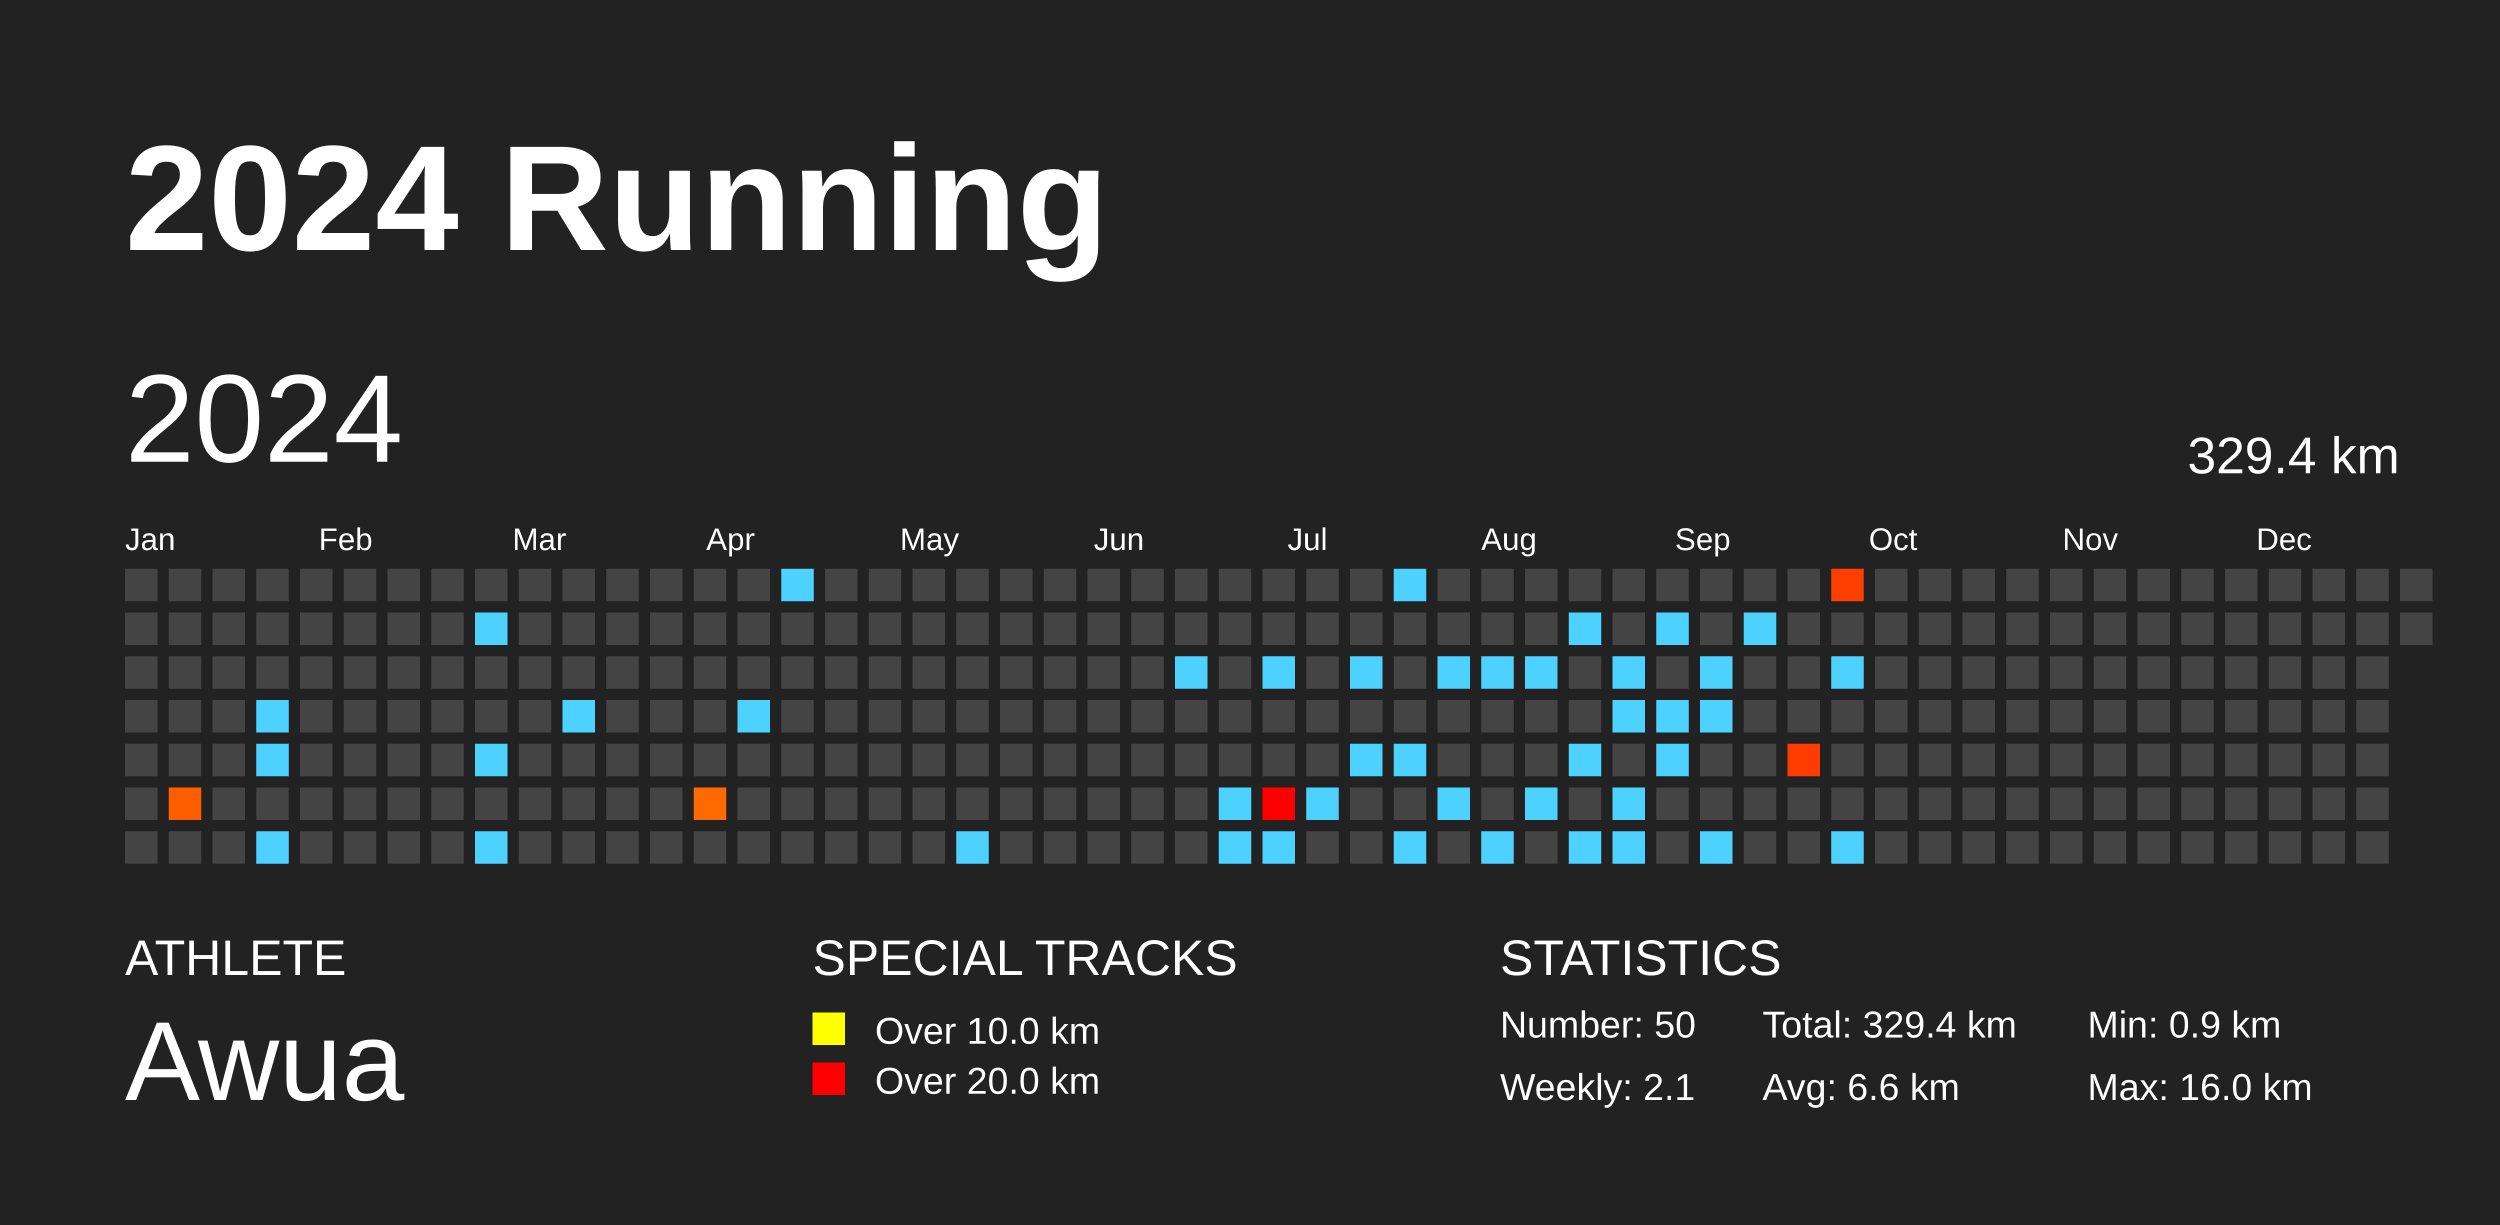
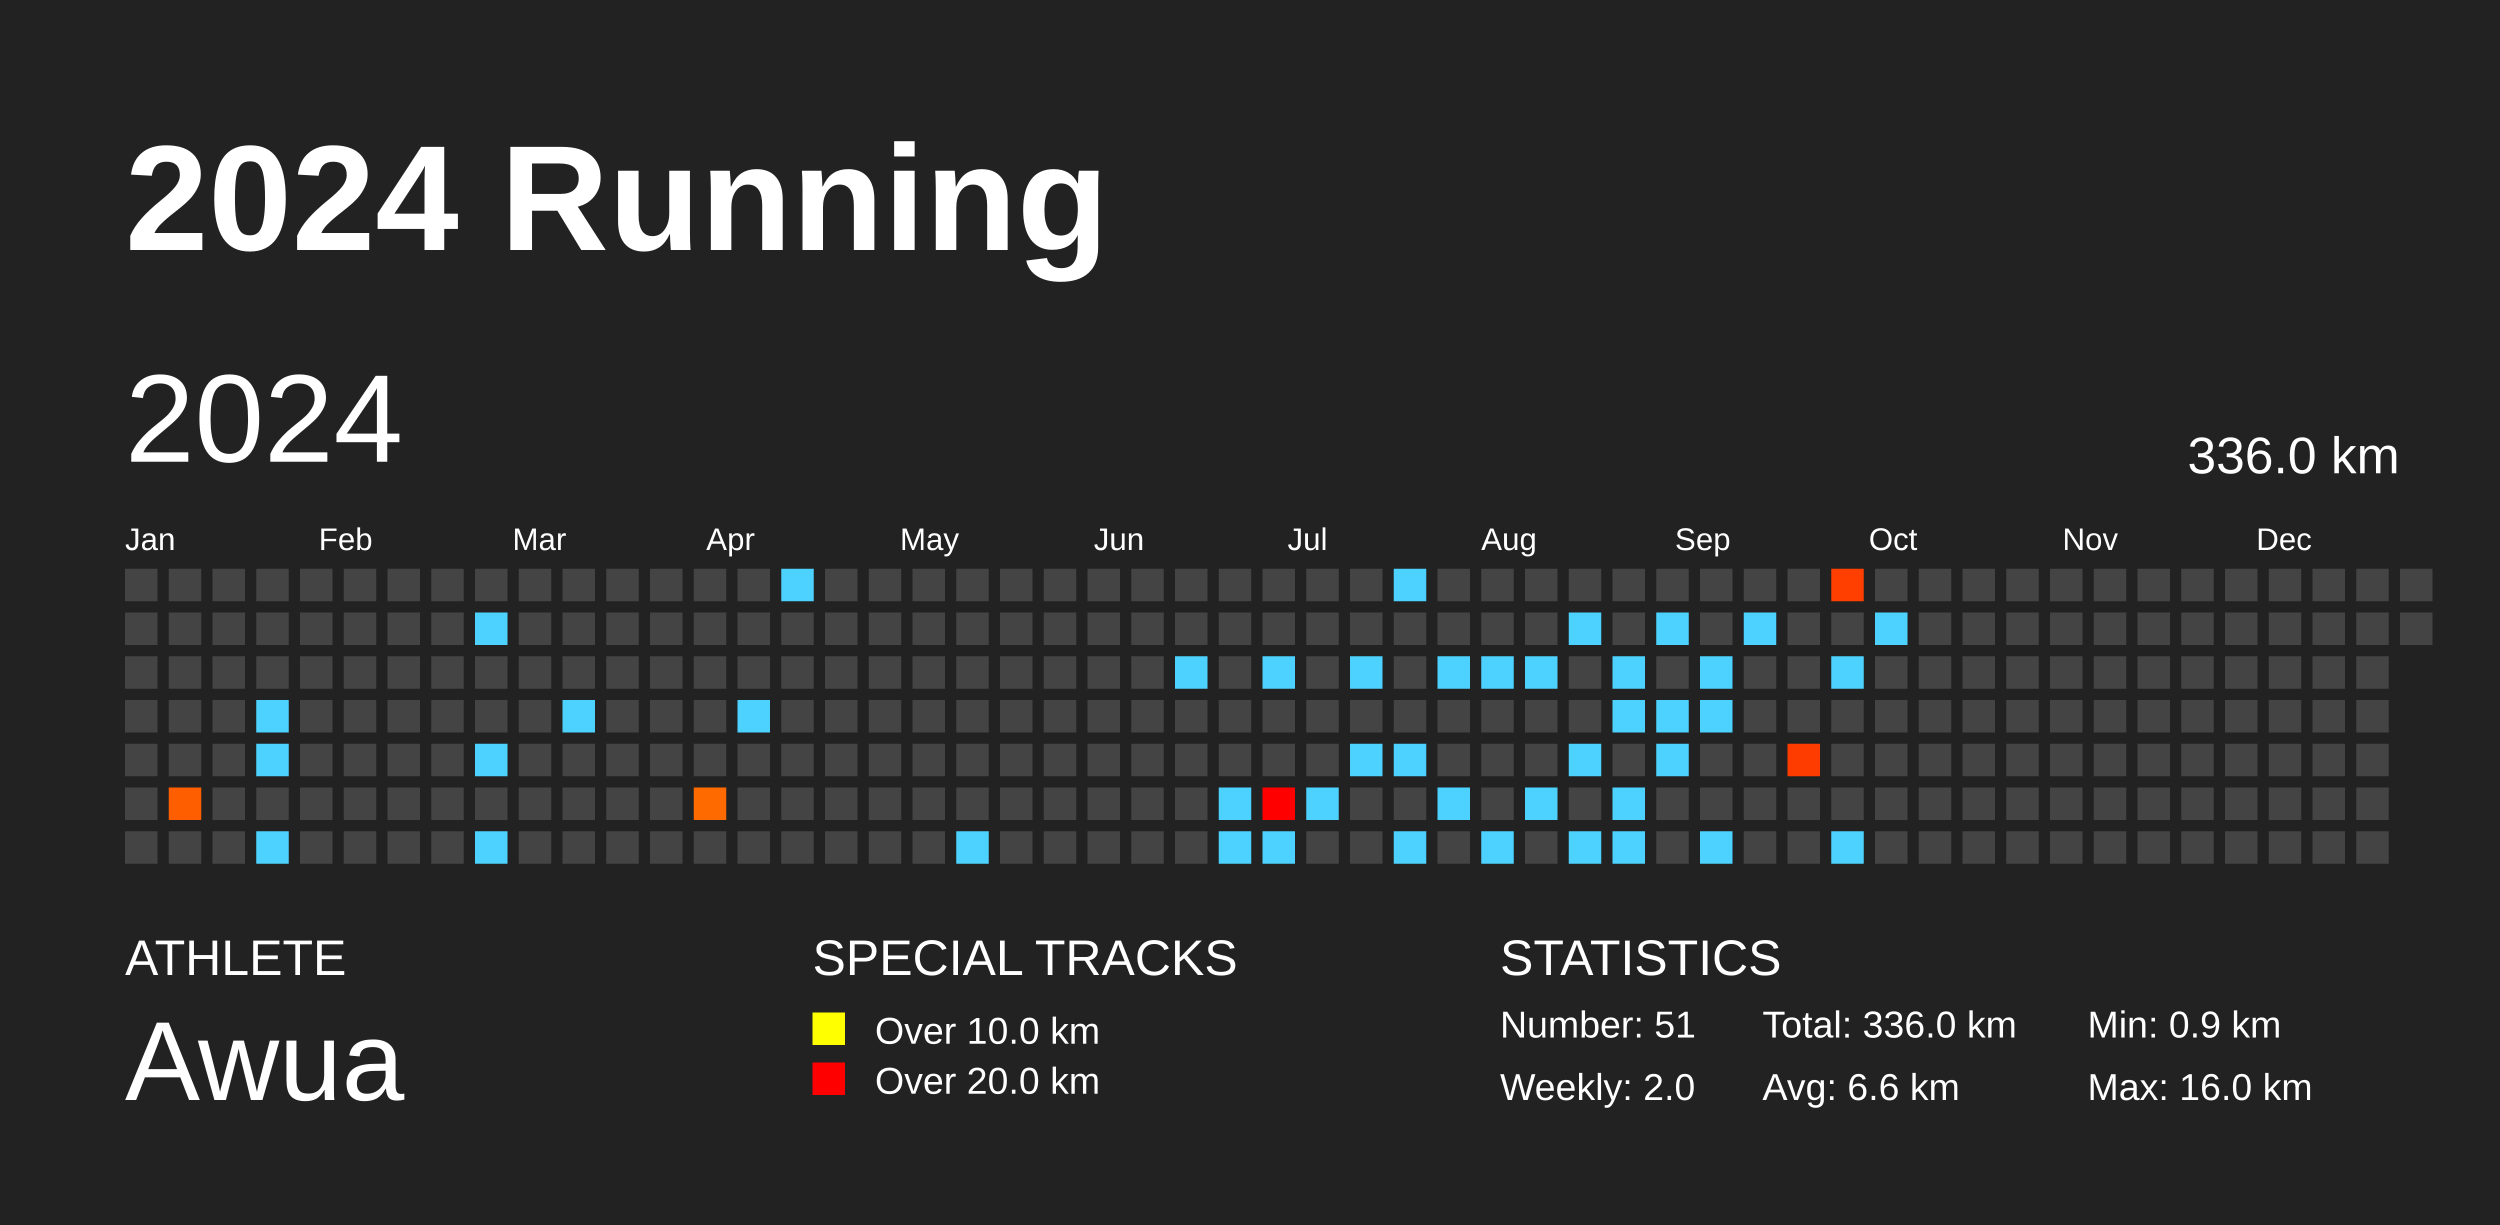
<svg xmlns="http://www.w3.org/2000/svg" baseProfile="full" height="98mm" version="1.1" viewBox="0,0,200,98" width="200mm">
  <defs />
  <rect fill="#222222" height="98" width="200" x="0" y="0" />
  <text fill="#FFFFFF" style="font-size:12px; font-family:Arial; font-weight:bold;" x="10" y="20">2024 Running</text>
  <text fill="#FFFFFF" style="font-size:4px; font-family:Arial" x="10" y="78">ATHLETE</text>
  <text fill="#FFFFFF" style="font-size:9px; font-family:Arial" x="10" y="88">Awua</text>
  <text fill="#FFFFFF" style="font-size:4px; font-family:Arial" x="65" y="78">SPECIAL TRACKS</text>
  <rect fill="yellow" height="2.6" width="2.6" x="65" y="81" />
  <text fill="#FFFFFF" style="font-size:3px; font-family:Arial" x="70" y="83.5">Over 10.0 km</text>
  <rect fill="red" height="2.6" width="2.6" x="65" y="85" />
  <text fill="#FFFFFF" style="font-size:3px; font-family:Arial" x="70" y="87.5">Over 20.0 km</text>
  <text fill="#FFFFFF" style="font-size:4px; font-family:Arial" x="120" y="78">STATISTICS</text>
-   <text fill="#FFFFFF" style="font-size:3px; font-family:Arial" x="120" y="83">Number: 50</text>
-   <text fill="#FFFFFF" style="font-size:3px; font-family:Arial" x="120" y="88">Weekly: 2.1</text>
-   <text fill="#FFFFFF" style="font-size:3px; font-family:Arial" x="141" y="83">Total: 329.4 km</text>
+   <text fill="#FFFFFF" style="font-size:3px; font-family:Arial" x="120" y="83">Number: 51</text>
+   <text fill="#FFFFFF" style="font-size:3px; font-family:Arial" x="120" y="88">Weekly: 2.0</text>
+   <text fill="#FFFFFF" style="font-size:3px; font-family:Arial" x="141" y="83">Total: 336.0 km</text>
  <text fill="#FFFFFF" style="font-size:3px; font-family:Arial" x="141" y="88">Avg: 6.6 km</text>
  <text fill="#FFFFFF" style="font-size:3px; font-family:Arial" x="167" y="83">Min: 0.9 km</text>
  <text fill="#FFFFFF" style="font-size:3px; font-family:Arial" x="167" y="88">Max: 16.0 km</text>
  <text dominant-baseline="hanging" fill="#FFFFFF" style="font-size:10.0px; font-family:Arial;" x="10" y="30">2024</text>
-   <text dominant-baseline="hanging" fill="#FFFFFF" style="font-size:4.125px; font-family:Arial;" x="175" y="35">329.4 km</text>
+   <text dominant-baseline="hanging" fill="#FFFFFF" style="font-size:4.125px; font-family:Arial;" x="175" y="35">336.0 km</text>
  <text fill="#FFFFFF" style="font-size:2.5px; font-family:Arial" x="10.0" y="44">Jan</text>
  <text fill="#FFFFFF" style="font-size:2.5px; font-family:Arial" x="25.5" y="44">Feb</text>
  <text fill="#FFFFFF" style="font-size:2.5px; font-family:Arial" x="41.0" y="44">Mar</text>
  <text fill="#FFFFFF" style="font-size:2.5px; font-family:Arial" x="56.5" y="44">Apr</text>
  <text fill="#FFFFFF" style="font-size:2.5px; font-family:Arial" x="72.0" y="44">May</text>
  <text fill="#FFFFFF" style="font-size:2.5px; font-family:Arial" x="87.5" y="44">Jun</text>
  <text fill="#FFFFFF" style="font-size:2.5px; font-family:Arial" x="103.0" y="44">Jul</text>
  <text fill="#FFFFFF" style="font-size:2.5px; font-family:Arial" x="118.5" y="44">Aug</text>
  <text fill="#FFFFFF" style="font-size:2.5px; font-family:Arial" x="134.0" y="44">Sep</text>
  <text fill="#FFFFFF" style="font-size:2.5px; font-family:Arial" x="149.5" y="44">Oct</text>
  <text fill="#FFFFFF" style="font-size:2.5px; font-family:Arial" x="165.0" y="44">Nov</text>
  <text fill="#FFFFFF" style="font-size:2.5px; font-family:Arial" x="180.5" y="44">Dec</text>
  <rect fill="#444444" height="2.6" width="2.6" x="10.0" y="45.5" />
  <rect fill="#444444" height="2.6" width="2.6" x="10.0" y="49.0" />
  <rect fill="#444444" height="2.6" width="2.6" x="10.0" y="52.5" />
  <rect fill="#444444" height="2.6" width="2.6" x="10.0" y="56.0" />
  <rect fill="#444444" height="2.6" width="2.6" x="10.0" y="59.5" />
  <rect fill="#444444" height="2.6" width="2.6" x="10.0" y="63.0" />
  <rect fill="#444444" height="2.6" width="2.6" x="10.0" y="66.5" />
  <rect fill="#444444" height="2.6" width="2.6" x="13.5" y="45.5" />
  <rect fill="#444444" height="2.6" width="2.6" x="13.5" y="49.0" />
  <rect fill="#444444" height="2.6" width="2.6" x="13.5" y="52.5" />
  <rect fill="#444444" height="2.6" width="2.6" x="13.5" y="56.0" />
  <rect fill="#444444" height="2.6" width="2.6" x="13.5" y="59.5" />
  <rect fill="#ff5e00" height="2.6" width="2.6" x="13.5" y="63.0" />
  <rect fill="#444444" height="2.6" width="2.6" x="13.5" y="66.5" />
  <rect fill="#444444" height="2.6" width="2.6" x="17.0" y="45.5" />
  <rect fill="#444444" height="2.6" width="2.6" x="17.0" y="49.0" />
  <rect fill="#444444" height="2.6" width="2.6" x="17.0" y="52.5" />
  <rect fill="#444444" height="2.6" width="2.6" x="17.0" y="56.0" />
  <rect fill="#444444" height="2.6" width="2.6" x="17.0" y="59.5" />
  <rect fill="#444444" height="2.6" width="2.6" x="17.0" y="63.0" />
  <rect fill="#444444" height="2.6" width="2.6" x="17.0" y="66.5" />
  <rect fill="#444444" height="2.6" width="2.6" x="20.5" y="45.5" />
  <rect fill="#444444" height="2.6" width="2.6" x="20.5" y="49.0" />
  <rect fill="#444444" height="2.6" width="2.6" x="20.5" y="52.5" />
  <rect fill="#4dd2ff" height="2.6" width="2.6" x="20.5" y="56.0" />
  <rect fill="#4dd2ff" height="2.6" width="2.6" x="20.5" y="59.5" />
  <rect fill="#444444" height="2.6" width="2.6" x="20.5" y="63.0" />
  <rect fill="#4dd2ff" height="2.6" width="2.6" x="20.5" y="66.5" />
  <rect fill="#444444" height="2.6" width="2.6" x="24.0" y="45.5" />
  <rect fill="#444444" height="2.6" width="2.6" x="24.0" y="49.0" />
  <rect fill="#444444" height="2.6" width="2.6" x="24.0" y="52.5" />
  <rect fill="#444444" height="2.6" width="2.6" x="24.0" y="56.0" />
  <rect fill="#444444" height="2.6" width="2.6" x="24.0" y="59.5" />
  <rect fill="#444444" height="2.6" width="2.6" x="24.0" y="63.0" />
  <rect fill="#444444" height="2.6" width="2.6" x="24.0" y="66.5" />
  <rect fill="#444444" height="2.6" width="2.6" x="27.5" y="45.5" />
  <rect fill="#444444" height="2.6" width="2.6" x="27.5" y="49.0" />
  <rect fill="#444444" height="2.6" width="2.6" x="27.5" y="52.5" />
  <rect fill="#444444" height="2.6" width="2.6" x="27.5" y="56.0" />
  <rect fill="#444444" height="2.6" width="2.6" x="27.5" y="59.5" />
  <rect fill="#444444" height="2.6" width="2.6" x="27.5" y="63.0" />
  <rect fill="#444444" height="2.6" width="2.6" x="27.5" y="66.5" />
  <rect fill="#444444" height="2.6" width="2.6" x="31.0" y="45.5" />
  <rect fill="#444444" height="2.6" width="2.6" x="31.0" y="49.0" />
  <rect fill="#444444" height="2.6" width="2.6" x="31.0" y="52.5" />
  <rect fill="#444444" height="2.6" width="2.6" x="31.0" y="56.0" />
  <rect fill="#444444" height="2.6" width="2.6" x="31.0" y="59.5" />
  <rect fill="#444444" height="2.6" width="2.6" x="31.0" y="63.0" />
  <rect fill="#444444" height="2.6" width="2.6" x="31.0" y="66.5" />
  <rect fill="#444444" height="2.6" width="2.6" x="34.5" y="45.5" />
  <rect fill="#444444" height="2.6" width="2.6" x="34.5" y="49.0" />
  <rect fill="#444444" height="2.6" width="2.6" x="34.5" y="52.5" />
  <rect fill="#444444" height="2.6" width="2.6" x="34.5" y="56.0" />
  <rect fill="#444444" height="2.6" width="2.6" x="34.5" y="59.5" />
  <rect fill="#444444" height="2.6" width="2.6" x="34.5" y="63.0" />
  <rect fill="#444444" height="2.6" width="2.6" x="34.5" y="66.5" />
  <rect fill="#444444" height="2.6" width="2.6" x="38.0" y="45.5" />
  <rect fill="#4dd2ff" height="2.6" width="2.6" x="38.0" y="49.0" />
  <rect fill="#444444" height="2.6" width="2.6" x="38.0" y="52.5" />
  <rect fill="#444444" height="2.6" width="2.6" x="38.0" y="56.0" />
  <rect fill="#4dd2ff" height="2.6" width="2.6" x="38.0" y="59.5" />
  <rect fill="#444444" height="2.6" width="2.6" x="38.0" y="63.0" />
  <rect fill="#4dd2ff" height="2.6" width="2.6" x="38.0" y="66.5" />
  <rect fill="#444444" height="2.6" width="2.6" x="41.5" y="45.5" />
  <rect fill="#444444" height="2.6" width="2.6" x="41.5" y="49.0" />
  <rect fill="#444444" height="2.6" width="2.6" x="41.5" y="52.5" />
  <rect fill="#444444" height="2.6" width="2.6" x="41.5" y="56.0" />
  <rect fill="#444444" height="2.6" width="2.6" x="41.5" y="59.5" />
  <rect fill="#444444" height="2.6" width="2.6" x="41.5" y="63.0" />
  <rect fill="#444444" height="2.6" width="2.6" x="41.5" y="66.5" />
  <rect fill="#444444" height="2.6" width="2.6" x="45.0" y="45.5" />
  <rect fill="#444444" height="2.6" width="2.6" x="45.0" y="49.0" />
  <rect fill="#444444" height="2.6" width="2.6" x="45.0" y="52.5" />
  <rect fill="#4dd2ff" height="2.6" width="2.6" x="45.0" y="56.0" />
  <rect fill="#444444" height="2.6" width="2.6" x="45.0" y="59.5" />
  <rect fill="#444444" height="2.6" width="2.6" x="45.0" y="63.0" />
  <rect fill="#444444" height="2.6" width="2.6" x="45.0" y="66.5" />
  <rect fill="#444444" height="2.6" width="2.6" x="48.5" y="45.5" />
  <rect fill="#444444" height="2.6" width="2.6" x="48.5" y="49.0" />
  <rect fill="#444444" height="2.6" width="2.6" x="48.5" y="52.5" />
  <rect fill="#444444" height="2.6" width="2.6" x="48.5" y="56.0" />
  <rect fill="#444444" height="2.6" width="2.6" x="48.5" y="59.5" />
  <rect fill="#444444" height="2.6" width="2.6" x="48.5" y="63.0" />
  <rect fill="#444444" height="2.6" width="2.6" x="48.5" y="66.5" />
  <rect fill="#444444" height="2.6" width="2.6" x="52.0" y="45.5" />
  <rect fill="#444444" height="2.6" width="2.6" x="52.0" y="49.0" />
  <rect fill="#444444" height="2.6" width="2.6" x="52.0" y="52.5" />
  <rect fill="#444444" height="2.6" width="2.6" x="52.0" y="56.0" />
  <rect fill="#444444" height="2.6" width="2.6" x="52.0" y="59.5" />
  <rect fill="#444444" height="2.6" width="2.6" x="52.0" y="63.0" />
  <rect fill="#444444" height="2.6" width="2.6" x="52.0" y="66.5" />
  <rect fill="#444444" height="2.6" width="2.6" x="55.5" y="45.5" />
  <rect fill="#444444" height="2.6" width="2.6" x="55.5" y="49.0" />
  <rect fill="#444444" height="2.6" width="2.6" x="55.5" y="52.5" />
  <rect fill="#444444" height="2.6" width="2.6" x="55.5" y="56.0" />
  <rect fill="#444444" height="2.6" width="2.6" x="55.5" y="59.5" />
  <rect fill="#ff6a00" height="2.6" width="2.6" x="55.5" y="63.0" />
  <rect fill="#444444" height="2.6" width="2.6" x="55.5" y="66.5" />
  <rect fill="#444444" height="2.6" width="2.6" x="59.0" y="45.5" />
  <rect fill="#444444" height="2.6" width="2.6" x="59.0" y="49.0" />
  <rect fill="#444444" height="2.6" width="2.6" x="59.0" y="52.5" />
  <rect fill="#4dd2ff" height="2.6" width="2.6" x="59.0" y="56.0" />
  <rect fill="#444444" height="2.6" width="2.6" x="59.0" y="59.5" />
  <rect fill="#444444" height="2.6" width="2.6" x="59.0" y="63.0" />
  <rect fill="#444444" height="2.6" width="2.6" x="59.0" y="66.5" />
  <rect fill="#4dd2ff" height="2.6" width="2.6" x="62.5" y="45.5" />
  <rect fill="#444444" height="2.6" width="2.6" x="62.5" y="49.0" />
  <rect fill="#444444" height="2.6" width="2.6" x="62.5" y="52.5" />
  <rect fill="#444444" height="2.6" width="2.6" x="62.5" y="56.0" />
  <rect fill="#444444" height="2.6" width="2.6" x="62.5" y="59.5" />
  <rect fill="#444444" height="2.6" width="2.6" x="62.5" y="63.0" />
  <rect fill="#444444" height="2.6" width="2.6" x="62.5" y="66.5" />
  <rect fill="#444444" height="2.6" width="2.6" x="66.0" y="45.5" />
  <rect fill="#444444" height="2.6" width="2.6" x="66.0" y="49.0" />
  <rect fill="#444444" height="2.6" width="2.6" x="66.0" y="52.5" />
  <rect fill="#444444" height="2.6" width="2.6" x="66.0" y="56.0" />
  <rect fill="#444444" height="2.6" width="2.6" x="66.0" y="59.5" />
  <rect fill="#444444" height="2.6" width="2.6" x="66.0" y="63.0" />
  <rect fill="#444444" height="2.6" width="2.6" x="66.0" y="66.5" />
  <rect fill="#444444" height="2.6" width="2.6" x="69.5" y="45.5" />
  <rect fill="#444444" height="2.6" width="2.6" x="69.5" y="49.0" />
  <rect fill="#444444" height="2.6" width="2.6" x="69.5" y="52.5" />
  <rect fill="#444444" height="2.6" width="2.6" x="69.5" y="56.0" />
  <rect fill="#444444" height="2.6" width="2.6" x="69.5" y="59.5" />
  <rect fill="#444444" height="2.6" width="2.6" x="69.5" y="63.0" />
  <rect fill="#444444" height="2.6" width="2.6" x="69.5" y="66.5" />
  <rect fill="#444444" height="2.6" width="2.6" x="73.0" y="45.5" />
  <rect fill="#444444" height="2.6" width="2.6" x="73.0" y="49.0" />
  <rect fill="#444444" height="2.6" width="2.6" x="73.0" y="52.5" />
  <rect fill="#444444" height="2.6" width="2.6" x="73.0" y="56.0" />
  <rect fill="#444444" height="2.6" width="2.6" x="73.0" y="59.5" />
  <rect fill="#444444" height="2.6" width="2.6" x="73.0" y="63.0" />
  <rect fill="#444444" height="2.6" width="2.6" x="73.0" y="66.5" />
  <rect fill="#444444" height="2.6" width="2.6" x="76.5" y="45.5" />
  <rect fill="#444444" height="2.6" width="2.6" x="76.5" y="49.0" />
  <rect fill="#444444" height="2.6" width="2.6" x="76.5" y="52.5" />
  <rect fill="#444444" height="2.6" width="2.6" x="76.5" y="56.0" />
  <rect fill="#444444" height="2.6" width="2.6" x="76.5" y="59.5" />
  <rect fill="#444444" height="2.6" width="2.6" x="76.5" y="63.0" />
  <rect fill="#4dd2ff" height="2.6" width="2.6" x="76.5" y="66.5" />
  <rect fill="#444444" height="2.6" width="2.6" x="80.0" y="45.5" />
  <rect fill="#444444" height="2.6" width="2.6" x="80.0" y="49.0" />
  <rect fill="#444444" height="2.6" width="2.6" x="80.0" y="52.5" />
  <rect fill="#444444" height="2.6" width="2.6" x="80.0" y="56.0" />
  <rect fill="#444444" height="2.6" width="2.6" x="80.0" y="59.5" />
  <rect fill="#444444" height="2.6" width="2.6" x="80.0" y="63.0" />
  <rect fill="#444444" height="2.6" width="2.6" x="80.0" y="66.5" />
  <rect fill="#444444" height="2.6" width="2.6" x="83.5" y="45.5" />
  <rect fill="#444444" height="2.6" width="2.6" x="83.5" y="49.0" />
  <rect fill="#444444" height="2.6" width="2.6" x="83.5" y="52.5" />
  <rect fill="#444444" height="2.6" width="2.6" x="83.5" y="56.0" />
  <rect fill="#444444" height="2.6" width="2.6" x="83.5" y="59.5" />
  <rect fill="#444444" height="2.6" width="2.6" x="83.5" y="63.0" />
  <rect fill="#444444" height="2.6" width="2.6" x="83.5" y="66.5" />
  <rect fill="#444444" height="2.6" width="2.6" x="87.0" y="45.5" />
  <rect fill="#444444" height="2.6" width="2.6" x="87.0" y="49.0" />
  <rect fill="#444444" height="2.6" width="2.6" x="87.0" y="52.5" />
  <rect fill="#444444" height="2.6" width="2.6" x="87.0" y="56.0" />
  <rect fill="#444444" height="2.6" width="2.6" x="87.0" y="59.5" />
  <rect fill="#444444" height="2.6" width="2.6" x="87.0" y="63.0" />
  <rect fill="#444444" height="2.6" width="2.6" x="87.0" y="66.5" />
  <rect fill="#444444" height="2.6" width="2.6" x="90.5" y="45.5" />
  <rect fill="#444444" height="2.6" width="2.6" x="90.5" y="49.0" />
  <rect fill="#444444" height="2.6" width="2.6" x="90.5" y="52.5" />
  <rect fill="#444444" height="2.6" width="2.6" x="90.5" y="56.0" />
  <rect fill="#444444" height="2.6" width="2.6" x="90.5" y="59.5" />
  <rect fill="#444444" height="2.6" width="2.6" x="90.5" y="63.0" />
  <rect fill="#444444" height="2.6" width="2.6" x="90.5" y="66.5" />
  <rect fill="#444444" height="2.6" width="2.6" x="94.0" y="45.5" />
  <rect fill="#444444" height="2.6" width="2.6" x="94.0" y="49.0" />
  <rect fill="#4dd2ff" height="2.6" width="2.6" x="94.0" y="52.5" />
  <rect fill="#444444" height="2.6" width="2.6" x="94.0" y="56.0" />
  <rect fill="#444444" height="2.6" width="2.6" x="94.0" y="59.5" />
  <rect fill="#444444" height="2.6" width="2.6" x="94.0" y="63.0" />
  <rect fill="#444444" height="2.6" width="2.6" x="94.0" y="66.5" />
  <rect fill="#444444" height="2.6" width="2.6" x="97.5" y="45.5" />
  <rect fill="#444444" height="2.6" width="2.6" x="97.5" y="49.0" />
  <rect fill="#444444" height="2.6" width="2.6" x="97.5" y="52.5" />
  <rect fill="#444444" height="2.6" width="2.6" x="97.5" y="56.0" />
  <rect fill="#444444" height="2.6" width="2.6" x="97.5" y="59.5" />
  <rect fill="#4dd2ff" height="2.6" width="2.6" x="97.5" y="63.0" />
  <rect fill="#4dd2ff" height="2.6" width="2.6" x="97.5" y="66.5" />
  <rect fill="#444444" height="2.6" width="2.6" x="101.0" y="45.5" />
  <rect fill="#444444" height="2.6" width="2.6" x="101.0" y="49.0" />
  <rect fill="#4dd2ff" height="2.6" width="2.6" x="101.0" y="52.5" />
  <rect fill="#444444" height="2.6" width="2.6" x="101.0" y="56.0" />
  <rect fill="#444444" height="2.6" width="2.6" x="101.0" y="59.5" />
  <rect fill="#ff0000" height="2.6" width="2.6" x="101.0" y="63.0" />
  <rect fill="#4dd2ff" height="2.6" width="2.6" x="101.0" y="66.5" />
  <rect fill="#444444" height="2.6" width="2.6" x="104.5" y="45.5" />
  <rect fill="#444444" height="2.6" width="2.6" x="104.5" y="49.0" />
  <rect fill="#444444" height="2.6" width="2.6" x="104.5" y="52.5" />
  <rect fill="#444444" height="2.6" width="2.6" x="104.5" y="56.0" />
  <rect fill="#444444" height="2.6" width="2.6" x="104.5" y="59.5" />
  <rect fill="#4dd2ff" height="2.6" width="2.6" x="104.5" y="63.0" />
  <rect fill="#444444" height="2.6" width="2.6" x="104.5" y="66.5" />
  <rect fill="#444444" height="2.6" width="2.6" x="108.0" y="45.5" />
  <rect fill="#444444" height="2.6" width="2.6" x="108.0" y="49.0" />
  <rect fill="#4dd2ff" height="2.6" width="2.6" x="108.0" y="52.5" />
  <rect fill="#444444" height="2.6" width="2.6" x="108.0" y="56.0" />
  <rect fill="#4dd2ff" height="2.6" width="2.6" x="108.0" y="59.5" />
  <rect fill="#444444" height="2.6" width="2.6" x="108.0" y="63.0" />
  <rect fill="#444444" height="2.6" width="2.6" x="108.0" y="66.5" />
  <rect fill="#4dd2ff" height="2.6" width="2.6" x="111.5" y="45.5" />
  <rect fill="#444444" height="2.6" width="2.6" x="111.5" y="49.0" />
  <rect fill="#444444" height="2.6" width="2.6" x="111.5" y="52.5" />
  <rect fill="#444444" height="2.6" width="2.6" x="111.5" y="56.0" />
  <rect fill="#4dd2ff" height="2.6" width="2.6" x="111.5" y="59.5" />
  <rect fill="#444444" height="2.6" width="2.6" x="111.5" y="63.0" />
  <rect fill="#4dd2ff" height="2.6" width="2.6" x="111.5" y="66.5" />
  <rect fill="#444444" height="2.6" width="2.6" x="115.0" y="45.5" />
  <rect fill="#444444" height="2.6" width="2.6" x="115.0" y="49.0" />
  <rect fill="#4dd2ff" height="2.6" width="2.6" x="115.0" y="52.5" />
  <rect fill="#444444" height="2.6" width="2.6" x="115.0" y="56.0" />
  <rect fill="#444444" height="2.6" width="2.6" x="115.0" y="59.5" />
  <rect fill="#4dd2ff" height="2.6" width="2.6" x="115.0" y="63.0" />
  <rect fill="#444444" height="2.6" width="2.6" x="115.0" y="66.5" />
  <rect fill="#444444" height="2.6" width="2.6" x="118.5" y="45.5" />
  <rect fill="#444444" height="2.6" width="2.6" x="118.5" y="49.0" />
  <rect fill="#4dd2ff" height="2.6" width="2.6" x="118.5" y="52.5" />
  <rect fill="#444444" height="2.6" width="2.6" x="118.5" y="56.0" />
  <rect fill="#444444" height="2.6" width="2.6" x="118.5" y="59.5" />
  <rect fill="#444444" height="2.6" width="2.6" x="118.5" y="63.0" />
  <rect fill="#4dd2ff" height="2.6" width="2.6" x="118.5" y="66.5" />
  <rect fill="#444444" height="2.6" width="2.6" x="122.0" y="45.5" />
  <rect fill="#444444" height="2.6" width="2.6" x="122.0" y="49.0" />
  <rect fill="#4dd2ff" height="2.6" width="2.6" x="122.0" y="52.5" />
  <rect fill="#444444" height="2.6" width="2.6" x="122.0" y="56.0" />
  <rect fill="#444444" height="2.6" width="2.6" x="122.0" y="59.5" />
  <rect fill="#4dd2ff" height="2.6" width="2.6" x="122.0" y="63.0" />
  <rect fill="#444444" height="2.6" width="2.6" x="122.0" y="66.5" />
  <rect fill="#444444" height="2.6" width="2.6" x="125.5" y="45.5" />
  <rect fill="#4dd2ff" height="2.6" width="2.6" x="125.5" y="49.0" />
  <rect fill="#444444" height="2.6" width="2.6" x="125.5" y="52.5" />
  <rect fill="#444444" height="2.6" width="2.6" x="125.5" y="56.0" />
  <rect fill="#4dd2ff" height="2.6" width="2.6" x="125.5" y="59.5" />
  <rect fill="#444444" height="2.6" width="2.6" x="125.5" y="63.0" />
  <rect fill="#4dd2ff" height="2.6" width="2.6" x="125.5" y="66.5" />
  <rect fill="#444444" height="2.6" width="2.6" x="129.0" y="45.5" />
  <rect fill="#444444" height="2.6" width="2.6" x="129.0" y="49.0" />
  <rect fill="#4dd2ff" height="2.6" width="2.6" x="129.0" y="52.5" />
  <rect fill="#4dd2ff" height="2.6" width="2.6" x="129.0" y="56.0" />
  <rect fill="#444444" height="2.6" width="2.6" x="129.0" y="59.5" />
  <rect fill="#4dd2ff" height="2.6" width="2.6" x="129.0" y="63.0" />
  <rect fill="#4dd2ff" height="2.6" width="2.6" x="129.0" y="66.5" />
  <rect fill="#444444" height="2.6" width="2.6" x="132.5" y="45.5" />
  <rect fill="#4dd2ff" height="2.6" width="2.6" x="132.5" y="49.0" />
  <rect fill="#444444" height="2.6" width="2.6" x="132.5" y="52.5" />
  <rect fill="#4dd2ff" height="2.6" width="2.6" x="132.5" y="56.0" />
  <rect fill="#4dd2ff" height="2.6" width="2.6" x="132.5" y="59.5" />
  <rect fill="#444444" height="2.6" width="2.6" x="132.5" y="63.0" />
  <rect fill="#444444" height="2.6" width="2.6" x="132.5" y="66.5" />
  <rect fill="#444444" height="2.6" width="2.6" x="136.0" y="45.5" />
  <rect fill="#444444" height="2.6" width="2.6" x="136.0" y="49.0" />
  <rect fill="#4dd2ff" height="2.6" width="2.6" x="136.0" y="52.5" />
  <rect fill="#4dd2ff" height="2.6" width="2.6" x="136.0" y="56.0" />
  <rect fill="#444444" height="2.6" width="2.6" x="136.0" y="59.5" />
  <rect fill="#444444" height="2.6" width="2.6" x="136.0" y="63.0" />
  <rect fill="#4dd2ff" height="2.6" width="2.6" x="136.0" y="66.5" />
  <rect fill="#444444" height="2.6" width="2.6" x="139.5" y="45.5" />
  <rect fill="#4dd2ff" height="2.6" width="2.6" x="139.5" y="49.0" />
  <rect fill="#444444" height="2.6" width="2.6" x="139.5" y="52.5" />
  <rect fill="#444444" height="2.6" width="2.6" x="139.5" y="56.0" />
  <rect fill="#444444" height="2.6" width="2.6" x="139.5" y="59.5" />
  <rect fill="#444444" height="2.6" width="2.6" x="139.5" y="63.0" />
  <rect fill="#444444" height="2.6" width="2.6" x="139.5" y="66.5" />
  <rect fill="#444444" height="2.6" width="2.6" x="143.0" y="45.5" />
  <rect fill="#444444" height="2.6" width="2.6" x="143.0" y="49.0" />
  <rect fill="#444444" height="2.6" width="2.6" x="143.0" y="52.5" />
  <rect fill="#444444" height="2.6" width="2.6" x="143.0" y="56.0" />
  <rect fill="#ff3c00" height="2.6" width="2.6" x="143.0" y="59.5" />
  <rect fill="#444444" height="2.6" width="2.6" x="143.0" y="63.0" />
  <rect fill="#444444" height="2.6" width="2.6" x="143.0" y="66.5" />
  <rect fill="#ff3f00" height="2.6" width="2.6" x="146.5" y="45.5" />
  <rect fill="#444444" height="2.6" width="2.6" x="146.5" y="49.0" />
  <rect fill="#4dd2ff" height="2.6" width="2.6" x="146.5" y="52.5" />
  <rect fill="#444444" height="2.6" width="2.6" x="146.5" y="56.0" />
  <rect fill="#444444" height="2.6" width="2.6" x="146.5" y="59.5" />
  <rect fill="#444444" height="2.6" width="2.6" x="146.5" y="63.0" />
  <rect fill="#4dd2ff" height="2.6" width="2.6" x="146.5" y="66.5" />
  <rect fill="#444444" height="2.6" width="2.6" x="150.0" y="45.5" />
-   <rect fill="#444444" height="2.6" width="2.6" x="150.0" y="49.0" />
+   <rect fill="#4dd2ff" height="2.6" width="2.6" x="150.0" y="49.0" />
  <rect fill="#444444" height="2.6" width="2.6" x="150.0" y="52.5" />
  <rect fill="#444444" height="2.6" width="2.6" x="150.0" y="56.0" />
  <rect fill="#444444" height="2.6" width="2.6" x="150.0" y="59.5" />
  <rect fill="#444444" height="2.6" width="2.6" x="150.0" y="63.0" />
  <rect fill="#444444" height="2.6" width="2.6" x="150.0" y="66.5" />
  <rect fill="#444444" height="2.6" width="2.6" x="153.5" y="45.5" />
  <rect fill="#444444" height="2.6" width="2.6" x="153.5" y="49.0" />
  <rect fill="#444444" height="2.6" width="2.6" x="153.5" y="52.5" />
  <rect fill="#444444" height="2.6" width="2.6" x="153.5" y="56.0" />
  <rect fill="#444444" height="2.6" width="2.6" x="153.5" y="59.5" />
  <rect fill="#444444" height="2.6" width="2.6" x="153.5" y="63.0" />
  <rect fill="#444444" height="2.6" width="2.6" x="153.5" y="66.5" />
  <rect fill="#444444" height="2.6" width="2.6" x="157.0" y="45.5" />
  <rect fill="#444444" height="2.6" width="2.6" x="157.0" y="49.0" />
  <rect fill="#444444" height="2.6" width="2.6" x="157.0" y="52.5" />
  <rect fill="#444444" height="2.6" width="2.6" x="157.0" y="56.0" />
  <rect fill="#444444" height="2.6" width="2.6" x="157.0" y="59.5" />
  <rect fill="#444444" height="2.6" width="2.6" x="157.0" y="63.0" />
  <rect fill="#444444" height="2.6" width="2.6" x="157.0" y="66.5" />
  <rect fill="#444444" height="2.6" width="2.6" x="160.5" y="45.5" />
  <rect fill="#444444" height="2.6" width="2.6" x="160.5" y="49.0" />
  <rect fill="#444444" height="2.6" width="2.6" x="160.5" y="52.5" />
  <rect fill="#444444" height="2.6" width="2.6" x="160.5" y="56.0" />
  <rect fill="#444444" height="2.6" width="2.6" x="160.5" y="59.5" />
  <rect fill="#444444" height="2.6" width="2.6" x="160.5" y="63.0" />
  <rect fill="#444444" height="2.6" width="2.6" x="160.5" y="66.5" />
  <rect fill="#444444" height="2.6" width="2.6" x="164.0" y="45.5" />
  <rect fill="#444444" height="2.6" width="2.6" x="164.0" y="49.0" />
  <rect fill="#444444" height="2.6" width="2.6" x="164.0" y="52.5" />
  <rect fill="#444444" height="2.6" width="2.6" x="164.0" y="56.0" />
  <rect fill="#444444" height="2.6" width="2.6" x="164.0" y="59.5" />
  <rect fill="#444444" height="2.6" width="2.6" x="164.0" y="63.0" />
  <rect fill="#444444" height="2.6" width="2.6" x="164.0" y="66.5" />
  <rect fill="#444444" height="2.6" width="2.6" x="167.5" y="45.5" />
  <rect fill="#444444" height="2.6" width="2.6" x="167.5" y="49.0" />
  <rect fill="#444444" height="2.6" width="2.6" x="167.5" y="52.5" />
  <rect fill="#444444" height="2.6" width="2.6" x="167.5" y="56.0" />
  <rect fill="#444444" height="2.6" width="2.6" x="167.5" y="59.5" />
  <rect fill="#444444" height="2.6" width="2.6" x="167.5" y="63.0" />
  <rect fill="#444444" height="2.6" width="2.6" x="167.5" y="66.5" />
  <rect fill="#444444" height="2.6" width="2.6" x="171.0" y="45.5" />
  <rect fill="#444444" height="2.6" width="2.6" x="171.0" y="49.0" />
  <rect fill="#444444" height="2.6" width="2.6" x="171.0" y="52.5" />
  <rect fill="#444444" height="2.6" width="2.6" x="171.0" y="56.0" />
  <rect fill="#444444" height="2.6" width="2.6" x="171.0" y="59.5" />
  <rect fill="#444444" height="2.6" width="2.6" x="171.0" y="63.0" />
  <rect fill="#444444" height="2.6" width="2.6" x="171.0" y="66.5" />
  <rect fill="#444444" height="2.6" width="2.6" x="174.5" y="45.5" />
  <rect fill="#444444" height="2.6" width="2.6" x="174.5" y="49.0" />
  <rect fill="#444444" height="2.6" width="2.6" x="174.5" y="52.5" />
  <rect fill="#444444" height="2.6" width="2.6" x="174.5" y="56.0" />
  <rect fill="#444444" height="2.6" width="2.6" x="174.5" y="59.5" />
  <rect fill="#444444" height="2.6" width="2.6" x="174.5" y="63.0" />
  <rect fill="#444444" height="2.6" width="2.6" x="174.5" y="66.5" />
  <rect fill="#444444" height="2.6" width="2.6" x="178.0" y="45.5" />
  <rect fill="#444444" height="2.6" width="2.6" x="178.0" y="49.0" />
  <rect fill="#444444" height="2.6" width="2.6" x="178.0" y="52.5" />
  <rect fill="#444444" height="2.6" width="2.6" x="178.0" y="56.0" />
  <rect fill="#444444" height="2.6" width="2.6" x="178.0" y="59.5" />
  <rect fill="#444444" height="2.6" width="2.6" x="178.0" y="63.0" />
  <rect fill="#444444" height="2.6" width="2.6" x="178.0" y="66.5" />
  <rect fill="#444444" height="2.6" width="2.6" x="181.5" y="45.5" />
  <rect fill="#444444" height="2.6" width="2.6" x="181.5" y="49.0" />
  <rect fill="#444444" height="2.6" width="2.6" x="181.5" y="52.5" />
  <rect fill="#444444" height="2.6" width="2.6" x="181.5" y="56.0" />
  <rect fill="#444444" height="2.6" width="2.6" x="181.5" y="59.5" />
  <rect fill="#444444" height="2.6" width="2.6" x="181.5" y="63.0" />
  <rect fill="#444444" height="2.6" width="2.6" x="181.5" y="66.5" />
  <rect fill="#444444" height="2.6" width="2.6" x="185.0" y="45.5" />
  <rect fill="#444444" height="2.6" width="2.6" x="185.0" y="49.0" />
  <rect fill="#444444" height="2.6" width="2.6" x="185.0" y="52.5" />
  <rect fill="#444444" height="2.6" width="2.6" x="185.0" y="56.0" />
  <rect fill="#444444" height="2.6" width="2.6" x="185.0" y="59.5" />
  <rect fill="#444444" height="2.6" width="2.6" x="185.0" y="63.0" />
  <rect fill="#444444" height="2.6" width="2.6" x="185.0" y="66.5" />
  <rect fill="#444444" height="2.6" width="2.6" x="188.5" y="45.5" />
  <rect fill="#444444" height="2.6" width="2.6" x="188.5" y="49.0" />
  <rect fill="#444444" height="2.6" width="2.6" x="188.5" y="52.5" />
  <rect fill="#444444" height="2.6" width="2.6" x="188.5" y="56.0" />
  <rect fill="#444444" height="2.6" width="2.6" x="188.5" y="59.5" />
  <rect fill="#444444" height="2.6" width="2.6" x="188.5" y="63.0" />
  <rect fill="#444444" height="2.6" width="2.6" x="188.5" y="66.5" />
  <rect fill="#444444" height="2.6" width="2.6" x="192.0" y="45.5" />
  <rect fill="#444444" height="2.6" width="2.6" x="192.0" y="49.0" />
</svg>
